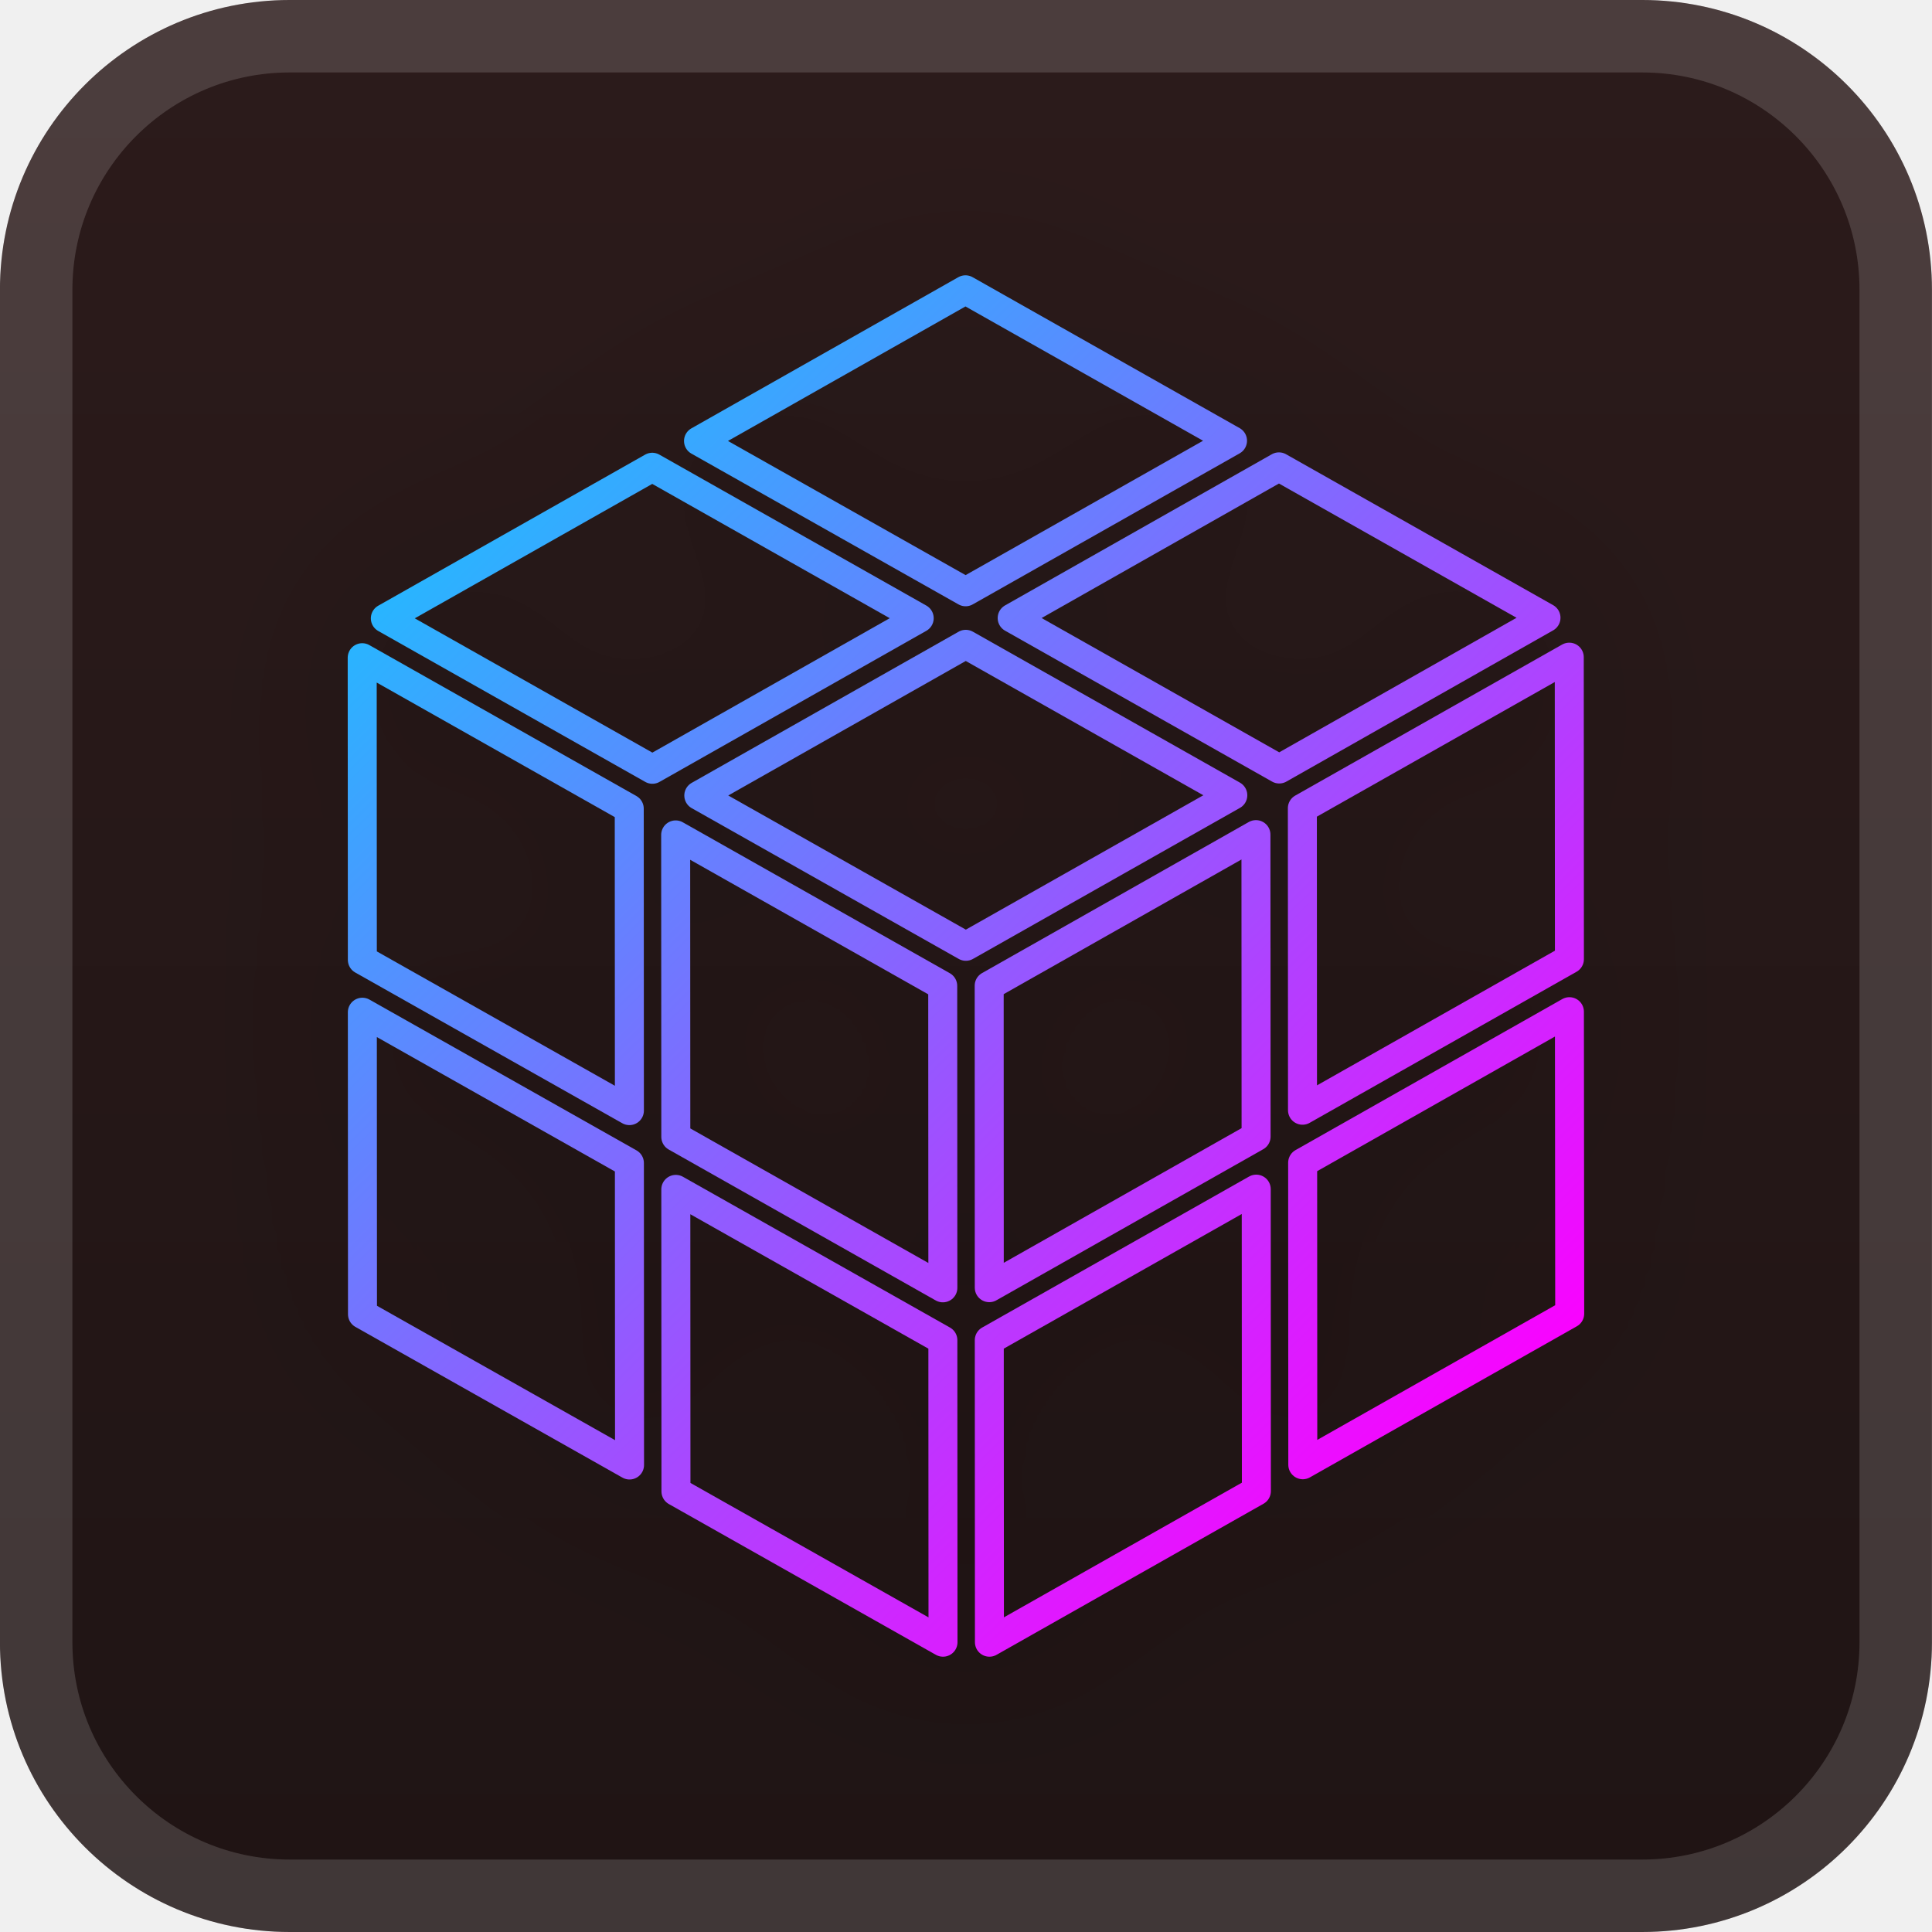
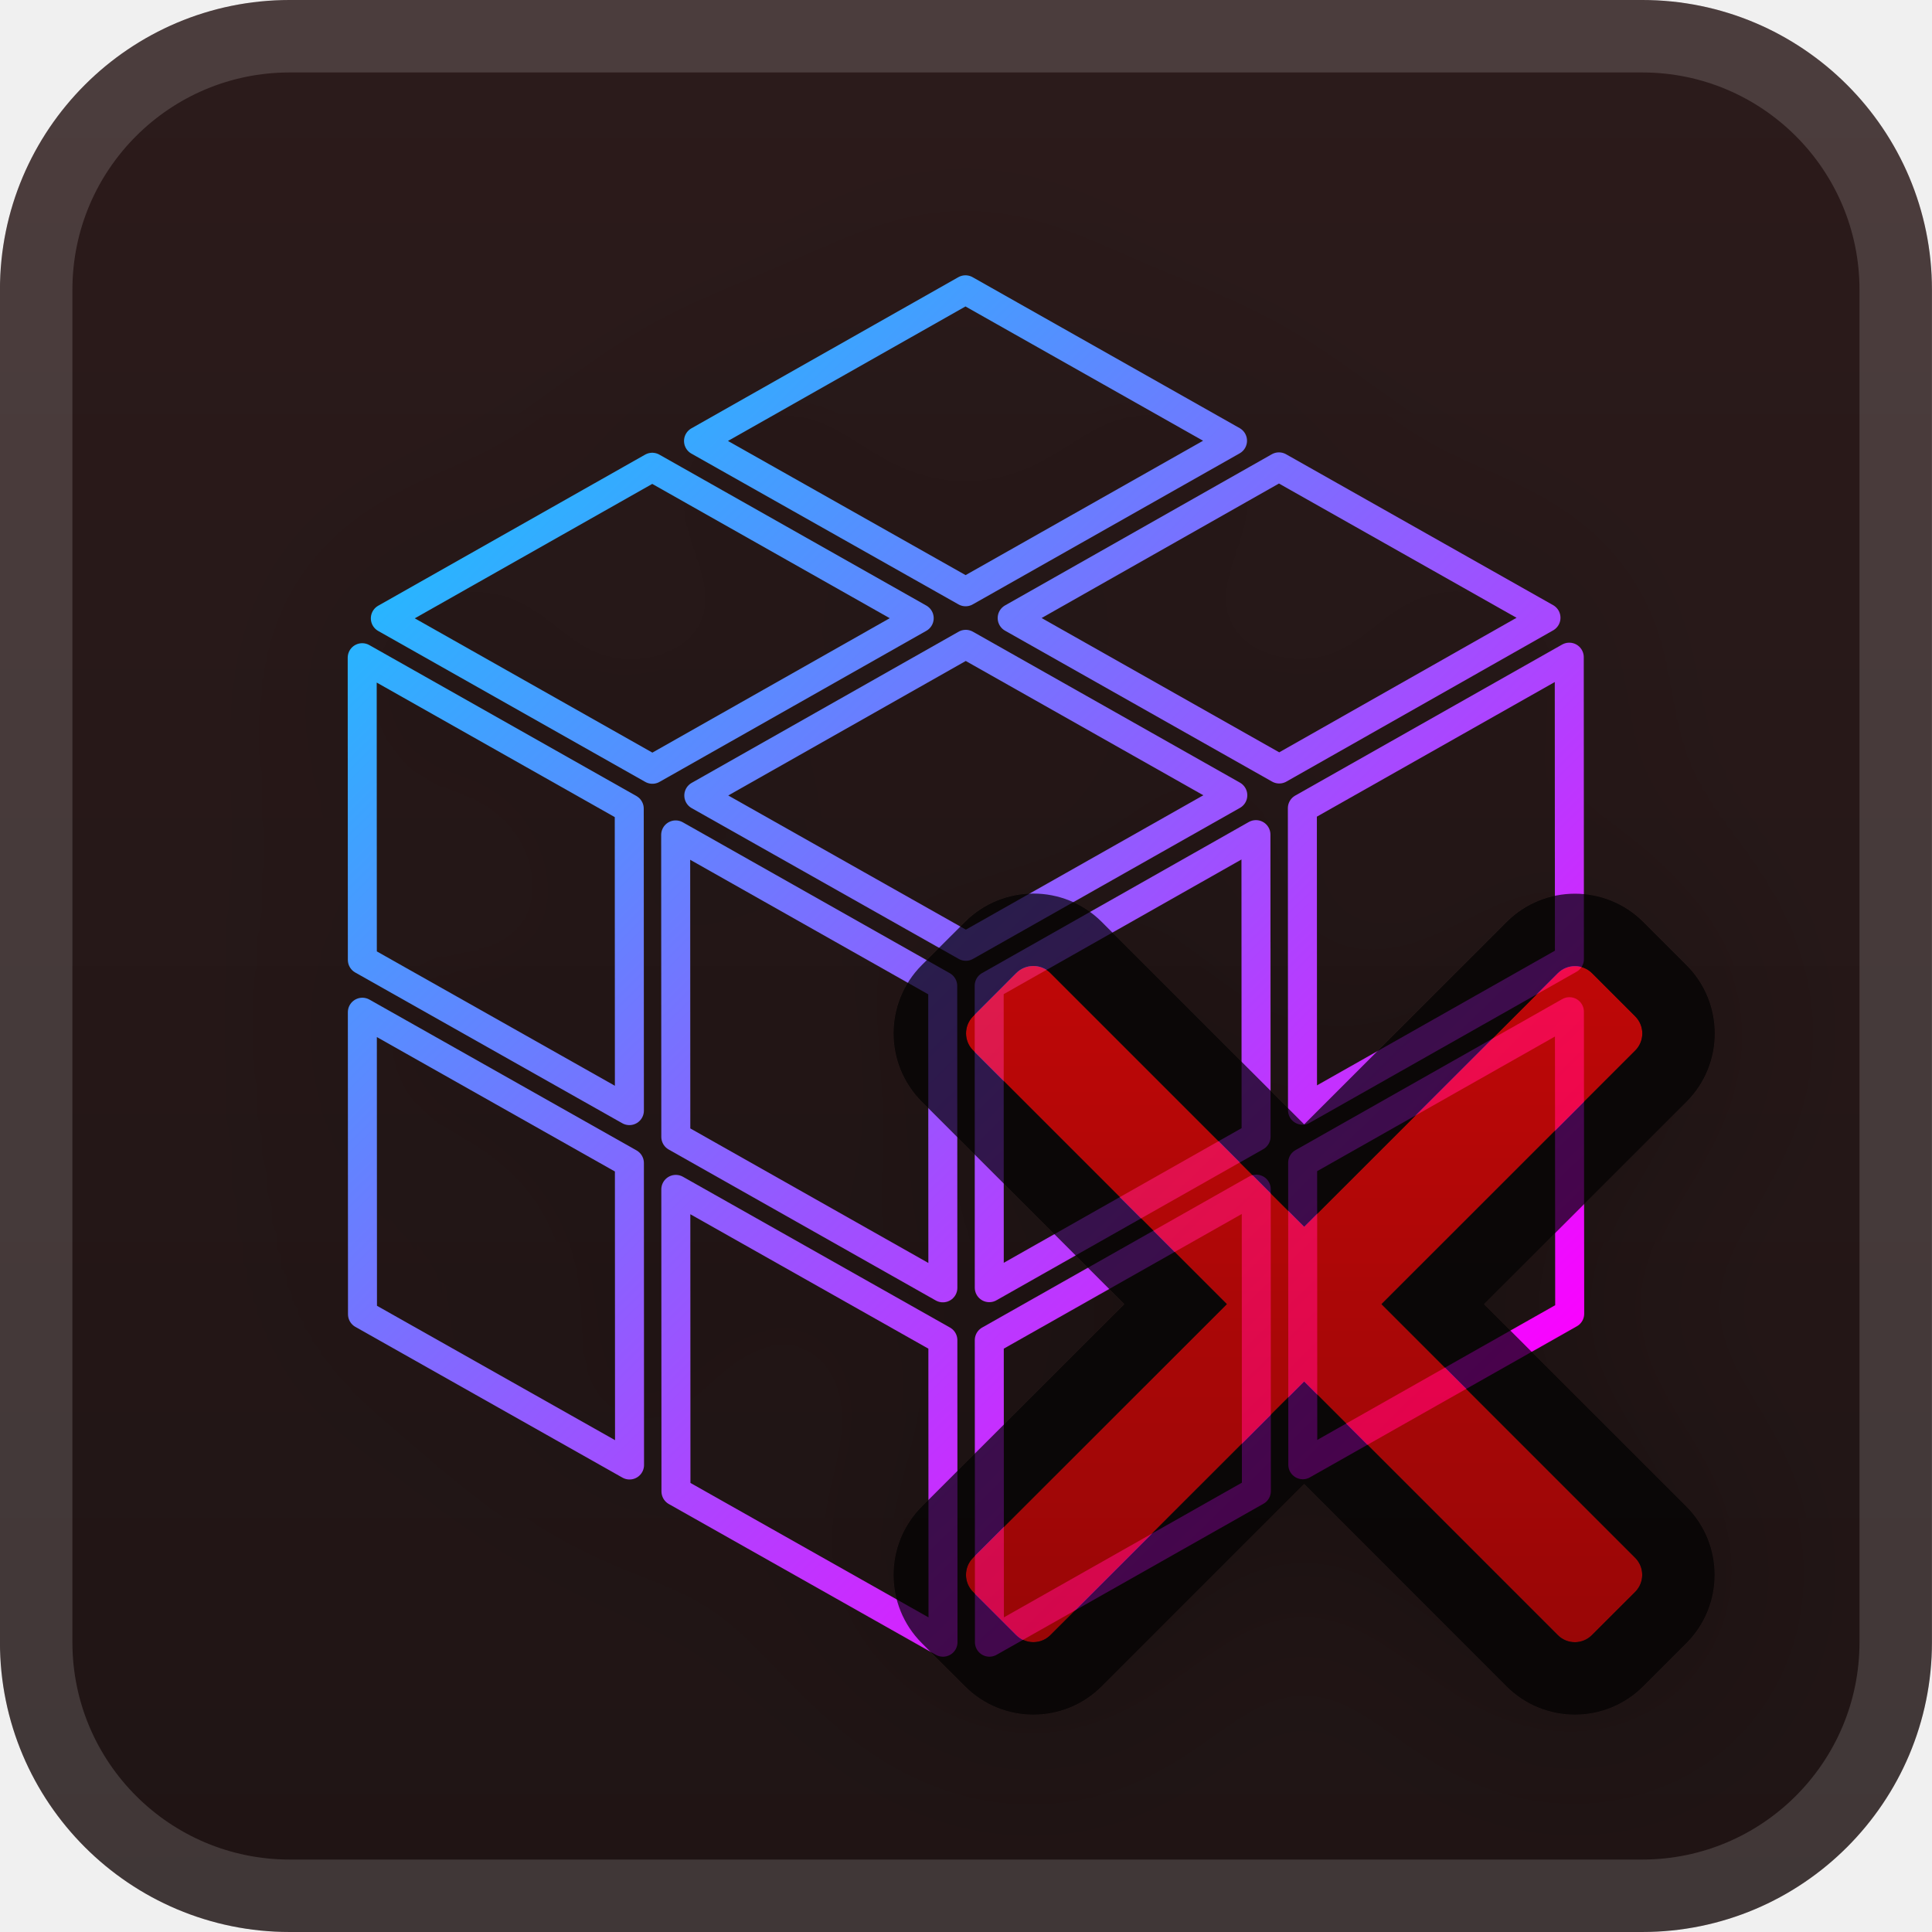
<svg xmlns="http://www.w3.org/2000/svg" width="40" height="40" viewBox="0 0 40 40" fill="none">
-   <rect x="-0.001" y="-6.10352e-05" width="40" height="40" rx="6" fill="url(#paint0_linear_28_3992)" />
-   <g filter="url(#filter0_d_28_3992)">
-     <path d="M26.479 9.666L20.956 12.796L26.485 15.921L32.008 12.79L26.479 9.666Z" stroke="url(#paint1_linear_28_3992)" stroke-width="0.6" stroke-linejoin="round" />
-     <path d="M19.989 6L14.462 9.13L19.992 12.252L25.518 9.125L19.989 6Z" stroke="url(#paint2_linear_28_3992)" stroke-width="0.6" stroke-linejoin="round" />
-     <path d="M13.504 9.674L7.978 12.802L13.507 15.927L19.031 12.799L13.504 9.674Z" stroke="url(#paint3_linear_28_3992)" stroke-width="0.6" stroke-linejoin="round" />
-     <path d="M19.995 13.34L14.468 16.47L19.997 19.592L25.524 16.465L19.995 13.34Z" stroke="url(#paint4_linear_28_3992)" stroke-width="0.6" stroke-linejoin="round" />
-     <path d="M7.499 13.617L7.502 19.873L13.031 22.994L13.028 16.742L7.499 13.617Z" stroke="url(#paint5_linear_28_3992)" stroke-width="0.6" stroke-linejoin="round" />
-     <path d="M13.989 17.286L13.992 23.538L19.521 26.663L19.518 20.411L13.989 17.286Z" stroke="url(#paint6_linear_28_3992)" stroke-width="0.6" stroke-linejoin="round" />
-     <path d="M7.502 20.957L7.505 27.21L13.034 30.331L13.031 24.079L7.502 20.957Z" stroke="url(#paint7_linear_28_3992)" stroke-width="0.6" stroke-linejoin="round" />
-     <path d="M13.992 24.625L13.995 30.878L19.524 34L19.521 27.747L13.992 24.625Z" stroke="url(#paint8_linear_28_3992)" stroke-width="0.6" stroke-linejoin="round" />
-     <path d="M20.485 34L26.012 30.872L26.009 24.62L20.482 27.747L20.485 34Z" stroke="url(#paint9_linear_28_3992)" stroke-width="0.6" stroke-linejoin="round" />
-     <path d="M26.973 30.326L32.499 27.198L32.493 20.946L26.97 24.073L26.973 30.326Z" stroke="url(#paint10_linear_28_3992)" stroke-width="0.6" stroke-linejoin="round" />
-     <path d="M26.967 22.986L32.493 19.858L32.49 13.606L26.964 16.733L26.967 22.986Z" stroke="url(#paint11_linear_28_3992)" stroke-width="0.6" stroke-linejoin="round" />
-     <path d="M20.48 20.408L20.482 26.66L26.006 23.532L26.003 17.28L20.48 20.408Z" stroke="url(#paint12_linear_28_3992)" stroke-width="0.6" stroke-linejoin="round" />
+   <g clip-path="url(#clip0_28_3992)">
+     <rect x="-0.001" y="-6.10352e-05" width="40" height="40" rx="6" fill="url(#paint0_linear_28_3992)" />
+     <g filter="url(#filter0_d_28_3992)">
+       <path d="M26.479 9.666L20.956 12.796L26.485 15.921L32.008 12.79L26.479 9.666Z" stroke="url(#paint1_linear_28_3992)" stroke-width="0.6" stroke-linejoin="round" />
+       <path d="M19.989 6L14.462 9.13L19.992 12.252L25.518 9.125L19.989 6Z" stroke="url(#paint2_linear_28_3992)" stroke-width="0.6" stroke-linejoin="round" />
+       <path d="M13.504 9.674L7.978 12.802L13.507 15.927L19.031 12.799L13.504 9.674Z" stroke="url(#paint3_linear_28_3992)" stroke-width="0.6" stroke-linejoin="round" />
+       <path d="M19.995 13.34L14.468 16.47L19.997 19.592L25.524 16.465L19.995 13.34Z" stroke="url(#paint4_linear_28_3992)" stroke-width="0.6" stroke-linejoin="round" />
+       <path d="M7.499 13.617L7.502 19.873L13.031 22.994L13.028 16.742L7.499 13.617Z" stroke="url(#paint5_linear_28_3992)" stroke-width="0.6" stroke-linejoin="round" />
+       <path d="M13.989 17.286L13.992 23.538L19.521 26.663L19.518 20.411L13.989 17.286Z" stroke="url(#paint6_linear_28_3992)" stroke-width="0.6" stroke-linejoin="round" />
+       <path d="M7.502 20.957L7.505 27.21L13.034 30.331L13.031 24.079L7.502 20.957Z" stroke="url(#paint7_linear_28_3992)" stroke-width="0.6" stroke-linejoin="round" />
+       <path d="M13.992 24.625L13.995 30.878L19.524 34L19.521 27.747L13.992 24.625Z" stroke="url(#paint8_linear_28_3992)" stroke-width="0.6" stroke-linejoin="round" />
+       <path d="M20.485 34L26.012 30.872L26.009 24.62L20.482 27.747L20.485 34Z" stroke="url(#paint9_linear_28_3992)" stroke-width="0.6" stroke-linejoin="round" />
+       <path d="M26.973 30.326L32.499 27.198L32.493 20.946L26.97 24.073L26.973 30.326Z" stroke="url(#paint10_linear_28_3992)" stroke-width="0.6" stroke-linejoin="round" />
+       <path d="M26.967 22.986L32.493 19.858L32.49 13.606L26.964 16.733L26.967 22.986Z" stroke="url(#paint11_linear_28_3992)" stroke-width="0.6" stroke-linejoin="round" />
+       <path d="M20.48 20.408L20.482 26.66L26.006 23.532L26.003 17.28L20.48 20.408Z" stroke="url(#paint12_linear_28_3992)" stroke-width="0.6" stroke-linejoin="round" />
+       <g opacity="0.7">
+         <mask id="path-15-outside-1_28_3992" maskUnits="userSpaceOnUse" x="18" y="18" width="18" height="18" fill="black">
+           <rect fill="white" x="18" y="18" width="18" height="18" />
+           <path fill-rule="evenodd" clip-rule="evenodd" d="M21.748 20.146C21.553 19.951 21.237 19.951 21.041 20.146L20.147 21.041C19.952 21.236 19.952 21.553 20.147 21.748L25.4 27.001L20.146 32.252C19.951 32.447 19.951 32.764 20.146 32.959L21.041 33.853C21.236 34.048 21.553 34.048 21.748 33.853L27.001 28.602L32.252 33.853C32.447 34.049 32.764 34.049 32.959 33.853L33.854 32.959C34.049 32.764 34.049 32.447 33.854 32.252L28.603 27.001L33.856 21.75C34.051 21.555 34.051 21.239 33.856 21.043L32.962 20.149C32.766 19.954 32.45 19.954 32.254 20.149L27.002 25.4L21.748 20.146Z" />
+         </mask>
+         <path fill-rule="evenodd" clip-rule="evenodd" d="M21.748 20.146C21.553 19.951 21.237 19.951 21.041 20.146L20.147 21.041C19.952 21.236 19.952 21.553 20.147 21.748L25.4 27.001L20.146 32.252C19.951 32.447 19.951 32.764 20.146 32.959L21.041 33.853C21.236 34.048 21.553 34.048 21.748 33.853L27.001 28.602L32.252 33.853C32.447 34.049 32.764 34.049 32.959 33.853L33.854 32.959C34.049 32.764 34.049 32.447 33.854 32.252L28.603 27.001L33.856 21.75C34.051 21.555 34.051 21.239 33.856 21.043L32.962 20.149C32.766 19.954 32.45 19.954 32.254 20.149L27.002 25.4L21.748 20.146Z" fill="url(#paint13_linear_28_3992)" />
+         <path d="M21.041 20.146L19.981 19.086L19.981 19.086L21.041 20.146ZM21.748 20.146L22.809 19.086L22.809 19.086L21.748 20.146ZM20.147 21.041L21.208 22.102L21.208 22.102L20.147 21.041ZM20.147 21.748L21.208 20.687L21.208 20.687L20.147 21.748ZM25.4 27.001L26.46 28.062L27.521 27.001L26.46 25.94L25.4 27.001ZM20.146 32.252L21.207 33.313L21.207 33.313L20.146 32.252ZM20.146 32.959L21.207 31.898L21.207 31.898L20.146 32.959ZM21.041 33.853L19.981 34.914L19.981 34.914L21.041 33.853ZM21.748 33.853L20.688 32.792L20.688 32.792L21.748 33.853ZM27.001 28.602L28.062 27.542L27.002 26.481L25.941 27.541L27.001 28.602ZM32.252 33.853L31.191 34.914L31.191 34.914L32.252 33.853ZM32.959 33.853L34.02 34.914L34.02 34.914L32.959 33.853ZM33.854 32.959L32.793 31.898L32.793 31.898L33.854 32.959ZM33.854 32.252L32.793 33.312L32.793 33.312L33.854 32.252ZM28.603 27.001L27.543 25.94L26.482 27.001L27.542 28.062L28.603 27.001ZM33.856 21.75L32.796 20.689L32.796 20.689L33.856 21.75ZM33.856 21.043L34.917 19.983L34.917 19.983L33.856 21.043ZM32.962 20.149L31.901 21.21L31.901 21.21L32.962 20.149ZM32.254 20.149L31.194 19.088L31.194 19.088L32.254 20.149ZM27.002 25.4L25.941 26.46L27.001 27.521L28.062 26.46L27.002 25.4ZM22.102 21.207C21.712 21.598 21.078 21.598 20.688 21.207L22.809 19.086C22.028 18.305 20.762 18.305 19.981 19.086L22.102 21.207ZM21.208 22.102L22.102 21.207L19.981 19.086L19.086 19.98L21.208 22.102ZM21.208 20.687C21.598 21.078 21.598 21.711 21.208 22.102L19.086 19.98C18.305 20.761 18.305 22.028 19.086 22.809L21.208 20.687ZM26.46 25.94L21.208 20.687L19.086 22.809L24.339 28.061L26.46 25.94ZM21.207 33.313L26.46 28.062L24.339 25.94L19.086 31.191L21.207 33.313ZM21.207 31.898C21.598 32.289 21.598 32.922 21.207 33.313L19.086 31.191C18.305 31.972 18.305 33.239 19.086 34.02L21.207 31.898ZM22.102 32.792L21.207 31.898L19.086 34.02L19.981 34.914L22.102 32.792ZM20.688 32.792C21.078 32.402 21.711 32.402 22.102 32.792L19.981 34.914C20.762 35.695 22.028 35.695 22.809 34.914L20.688 32.792ZM25.941 27.541L20.688 32.792L22.809 34.914L28.062 29.663L25.941 27.541ZM33.313 32.793L28.062 27.542L25.941 29.663L31.191 34.914L33.313 32.793ZM31.898 32.793C32.289 32.402 32.922 32.402 33.313 32.793L31.191 34.914C31.973 35.695 33.239 35.695 34.02 34.914L31.898 32.793ZM32.793 31.898L31.898 32.793L34.02 34.914L34.914 34.02L32.793 31.898ZM32.793 33.312C32.402 32.922 32.402 32.289 32.793 31.898L34.914 34.02C35.695 33.239 35.695 31.972 34.914 31.191L32.793 33.312ZM27.542 28.062L32.793 33.312L34.914 31.191L29.664 25.941L27.542 28.062ZM32.796 20.689L27.543 25.94L29.664 28.062L34.917 22.811L32.796 20.689ZM32.796 22.104C32.405 21.714 32.405 21.08 32.796 20.689L34.917 22.811C35.698 22.03 35.698 20.764 34.917 19.983L32.796 22.104ZM31.901 21.21L32.796 22.104L34.917 19.983L34.022 19.088L31.901 21.21ZM33.315 21.21C32.924 21.6 32.291 21.6 31.901 21.21L34.022 19.088C33.241 18.308 31.975 18.308 31.194 19.088L33.315 21.21ZM28.062 26.46L33.315 21.21L31.194 19.088L25.941 24.339L28.062 26.46ZM20.688 21.207L25.941 26.46L28.062 24.339L22.809 19.086L20.688 21.207Z" fill="black" mask="url(#path-15-outside-1_28_3992)" />
+       </g>
+     </g>
  </g>
  <rect x="0.749" y="0.75" width="38.5" height="38.5" rx="5.25" stroke="white" stroke-opacity="0.15" stroke-width="1.5" />
  <defs>
-     <filter id="filter0_d_28_3992" x="1.999" y="1.7" width="36" height="36.6" filterUnits="userSpaceOnUse" color-interpolation-filters="sRGB">
+     <filter id="filter0_d_28_3992" x="1.999" y="1.7" width="37.503" height="37.8" filterUnits="userSpaceOnUse" color-interpolation-filters="sRGB">
      <feFlood flood-opacity="0" result="BackgroundImageFix" />
      <feColorMatrix in="SourceAlpha" type="matrix" values="0 0 0 0 0 0 0 0 0 0 0 0 0 0 0 0 0 0 127 0" result="hardAlpha" />
      <feOffset />
      <feGaussianBlur stdDeviation="2" />
      <feComposite in2="hardAlpha" operator="out" />
      <feColorMatrix type="matrix" values="0 0 0 0 0 0 0 0 0 0 0 0 0 0 0 0 0 0 0.25 0" />
      <feBlend mode="normal" in2="BackgroundImageFix" result="effect1_dropShadow_28_3992" />
      <feBlend mode="normal" in="SourceGraphic" in2="effect1_dropShadow_28_3992" result="shape" />
    </filter>
    <linearGradient id="paint0_linear_28_3992" x1="19.999" y1="-6.10351e-05" x2="19.999" y2="40" gradientUnits="userSpaceOnUse">
      <stop stop-color="#2C1B1B" />
      <stop offset="1" stop-color="#1F1414" />
    </linearGradient>
    <linearGradient id="paint1_linear_28_3992" x1="5.422" y1="5.7" x2="34.031" y2="34.902" gradientUnits="userSpaceOnUse">
      <stop offset="0.15" stop-color="#25B8FF" />
      <stop offset="0.85" stop-color="#FA02FF" />
    </linearGradient>
    <linearGradient id="paint2_linear_28_3992" x1="5.422" y1="5.699" x2="34.031" y2="34.902" gradientUnits="userSpaceOnUse">
      <stop offset="0.15" stop-color="#25B8FF" />
      <stop offset="0.85" stop-color="#FA02FF" />
    </linearGradient>
    <linearGradient id="paint3_linear_28_3992" x1="5.422" y1="5.699" x2="34.031" y2="34.902" gradientUnits="userSpaceOnUse">
      <stop offset="0.15" stop-color="#25B8FF" />
      <stop offset="0.85" stop-color="#FA02FF" />
    </linearGradient>
    <linearGradient id="paint4_linear_28_3992" x1="5.422" y1="5.7" x2="34.031" y2="34.902" gradientUnits="userSpaceOnUse">
      <stop offset="0.15" stop-color="#25B8FF" />
      <stop offset="0.85" stop-color="#FA02FF" />
    </linearGradient>
    <linearGradient id="paint5_linear_28_3992" x1="5.422" y1="5.699" x2="34.032" y2="34.902" gradientUnits="userSpaceOnUse">
      <stop offset="0.15" stop-color="#25B8FF" />
      <stop offset="0.85" stop-color="#FA02FF" />
    </linearGradient>
    <linearGradient id="paint6_linear_28_3992" x1="5.422" y1="5.7" x2="34.031" y2="34.902" gradientUnits="userSpaceOnUse">
      <stop offset="0.15" stop-color="#25B8FF" />
      <stop offset="0.85" stop-color="#FA02FF" />
    </linearGradient>
    <linearGradient id="paint7_linear_28_3992" x1="5.422" y1="5.7" x2="34.032" y2="34.902" gradientUnits="userSpaceOnUse">
      <stop offset="0.15" stop-color="#25B8FF" />
      <stop offset="0.85" stop-color="#FA02FF" />
    </linearGradient>
    <linearGradient id="paint8_linear_28_3992" x1="5.422" y1="5.699" x2="34.032" y2="34.902" gradientUnits="userSpaceOnUse">
      <stop offset="0.15" stop-color="#25B8FF" />
      <stop offset="0.85" stop-color="#FA02FF" />
    </linearGradient>
    <linearGradient id="paint9_linear_28_3992" x1="5.422" y1="5.699" x2="34.031" y2="34.902" gradientUnits="userSpaceOnUse">
      <stop offset="0.15" stop-color="#25B8FF" />
      <stop offset="0.85" stop-color="#FA02FF" />
    </linearGradient>
    <linearGradient id="paint10_linear_28_3992" x1="5.422" y1="5.699" x2="34.031" y2="34.902" gradientUnits="userSpaceOnUse">
      <stop offset="0.15" stop-color="#25B8FF" />
      <stop offset="0.85" stop-color="#FA02FF" />
    </linearGradient>
    <linearGradient id="paint11_linear_28_3992" x1="5.422" y1="5.7" x2="34.031" y2="34.902" gradientUnits="userSpaceOnUse">
      <stop offset="0.15" stop-color="#25B8FF" />
      <stop offset="0.85" stop-color="#FA02FF" />
    </linearGradient>
    <linearGradient id="paint12_linear_28_3992" x1="5.422" y1="5.7" x2="34.031" y2="34.902" gradientUnits="userSpaceOnUse">
      <stop offset="0.15" stop-color="#25B8FF" />
      <stop offset="0.85" stop-color="#FA02FF" />
    </linearGradient>
+     <linearGradient id="paint13_linear_28_3992" x1="27.001" y1="20" x2="27.001" y2="34" gradientUnits="userSpaceOnUse">
+       <stop stop-color="#FF0000" />
+       <stop offset="1" stop-color="#CC0000" />
+     </linearGradient>
+     <clipPath id="clip0_28_3992">
+       <rect x="-0.001" y="-6.10352e-05" width="40" height="40" rx="6" fill="white" />
+     </clipPath>
  </defs>
</svg>
